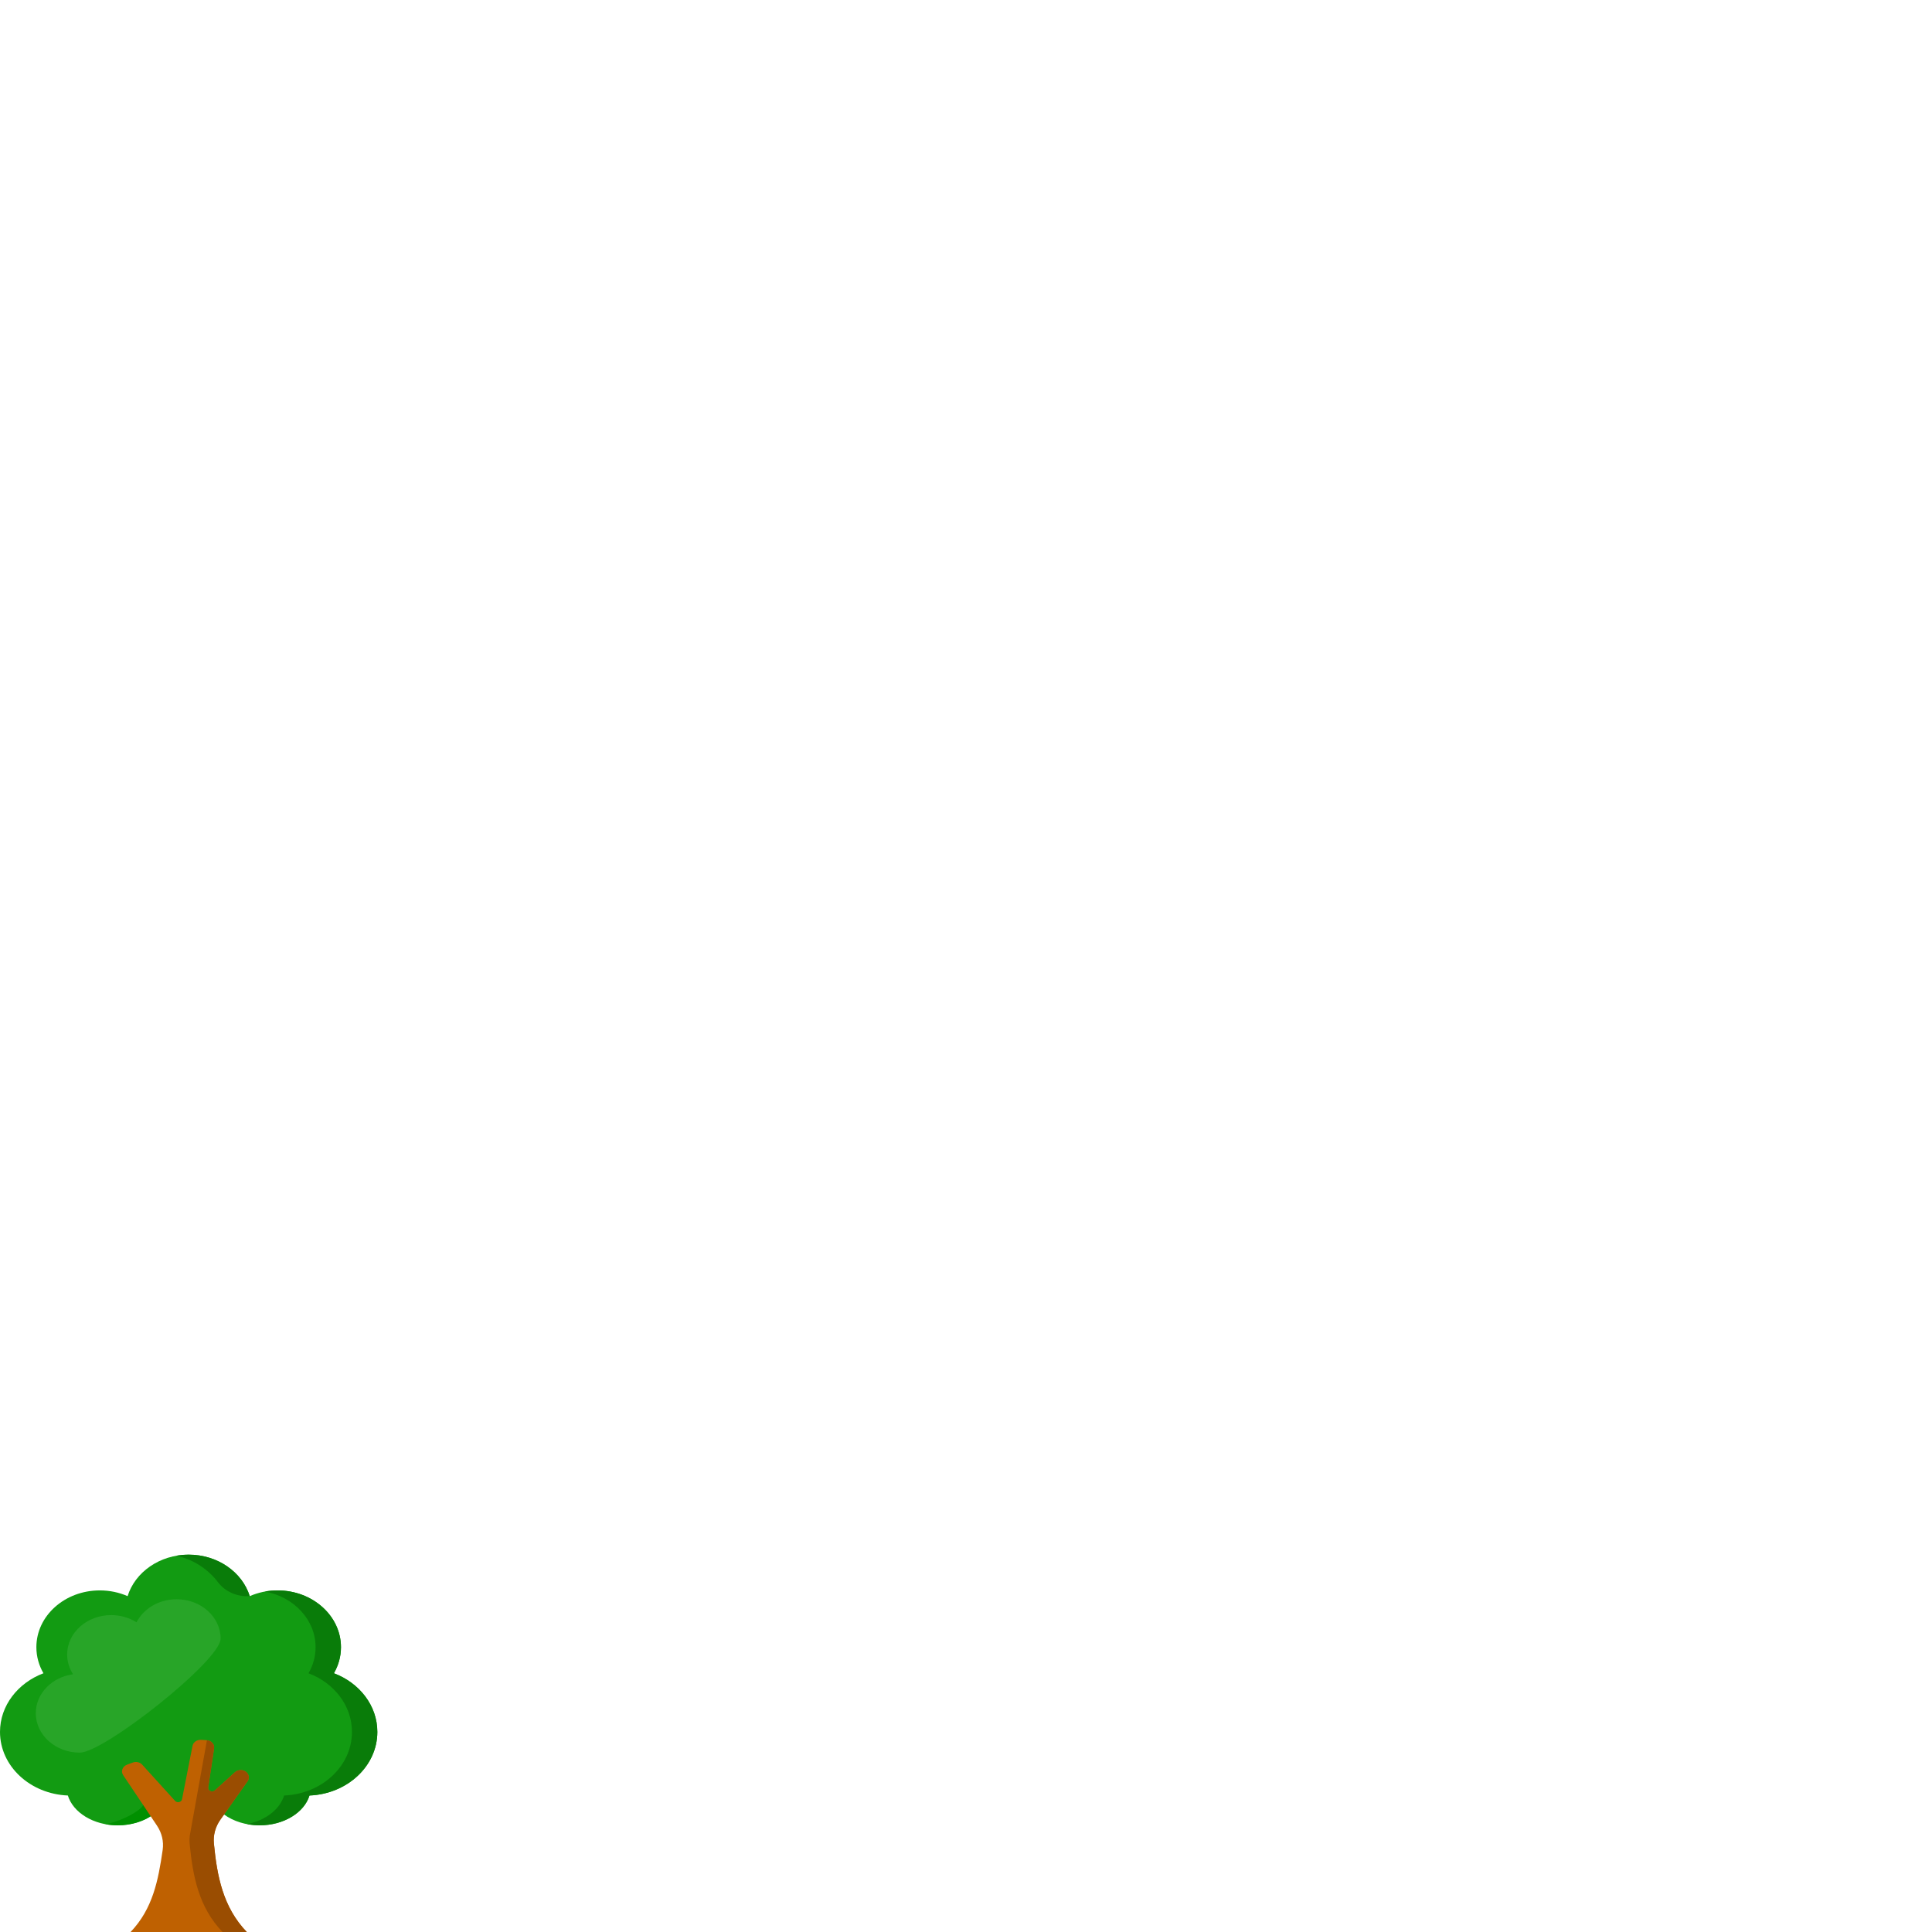
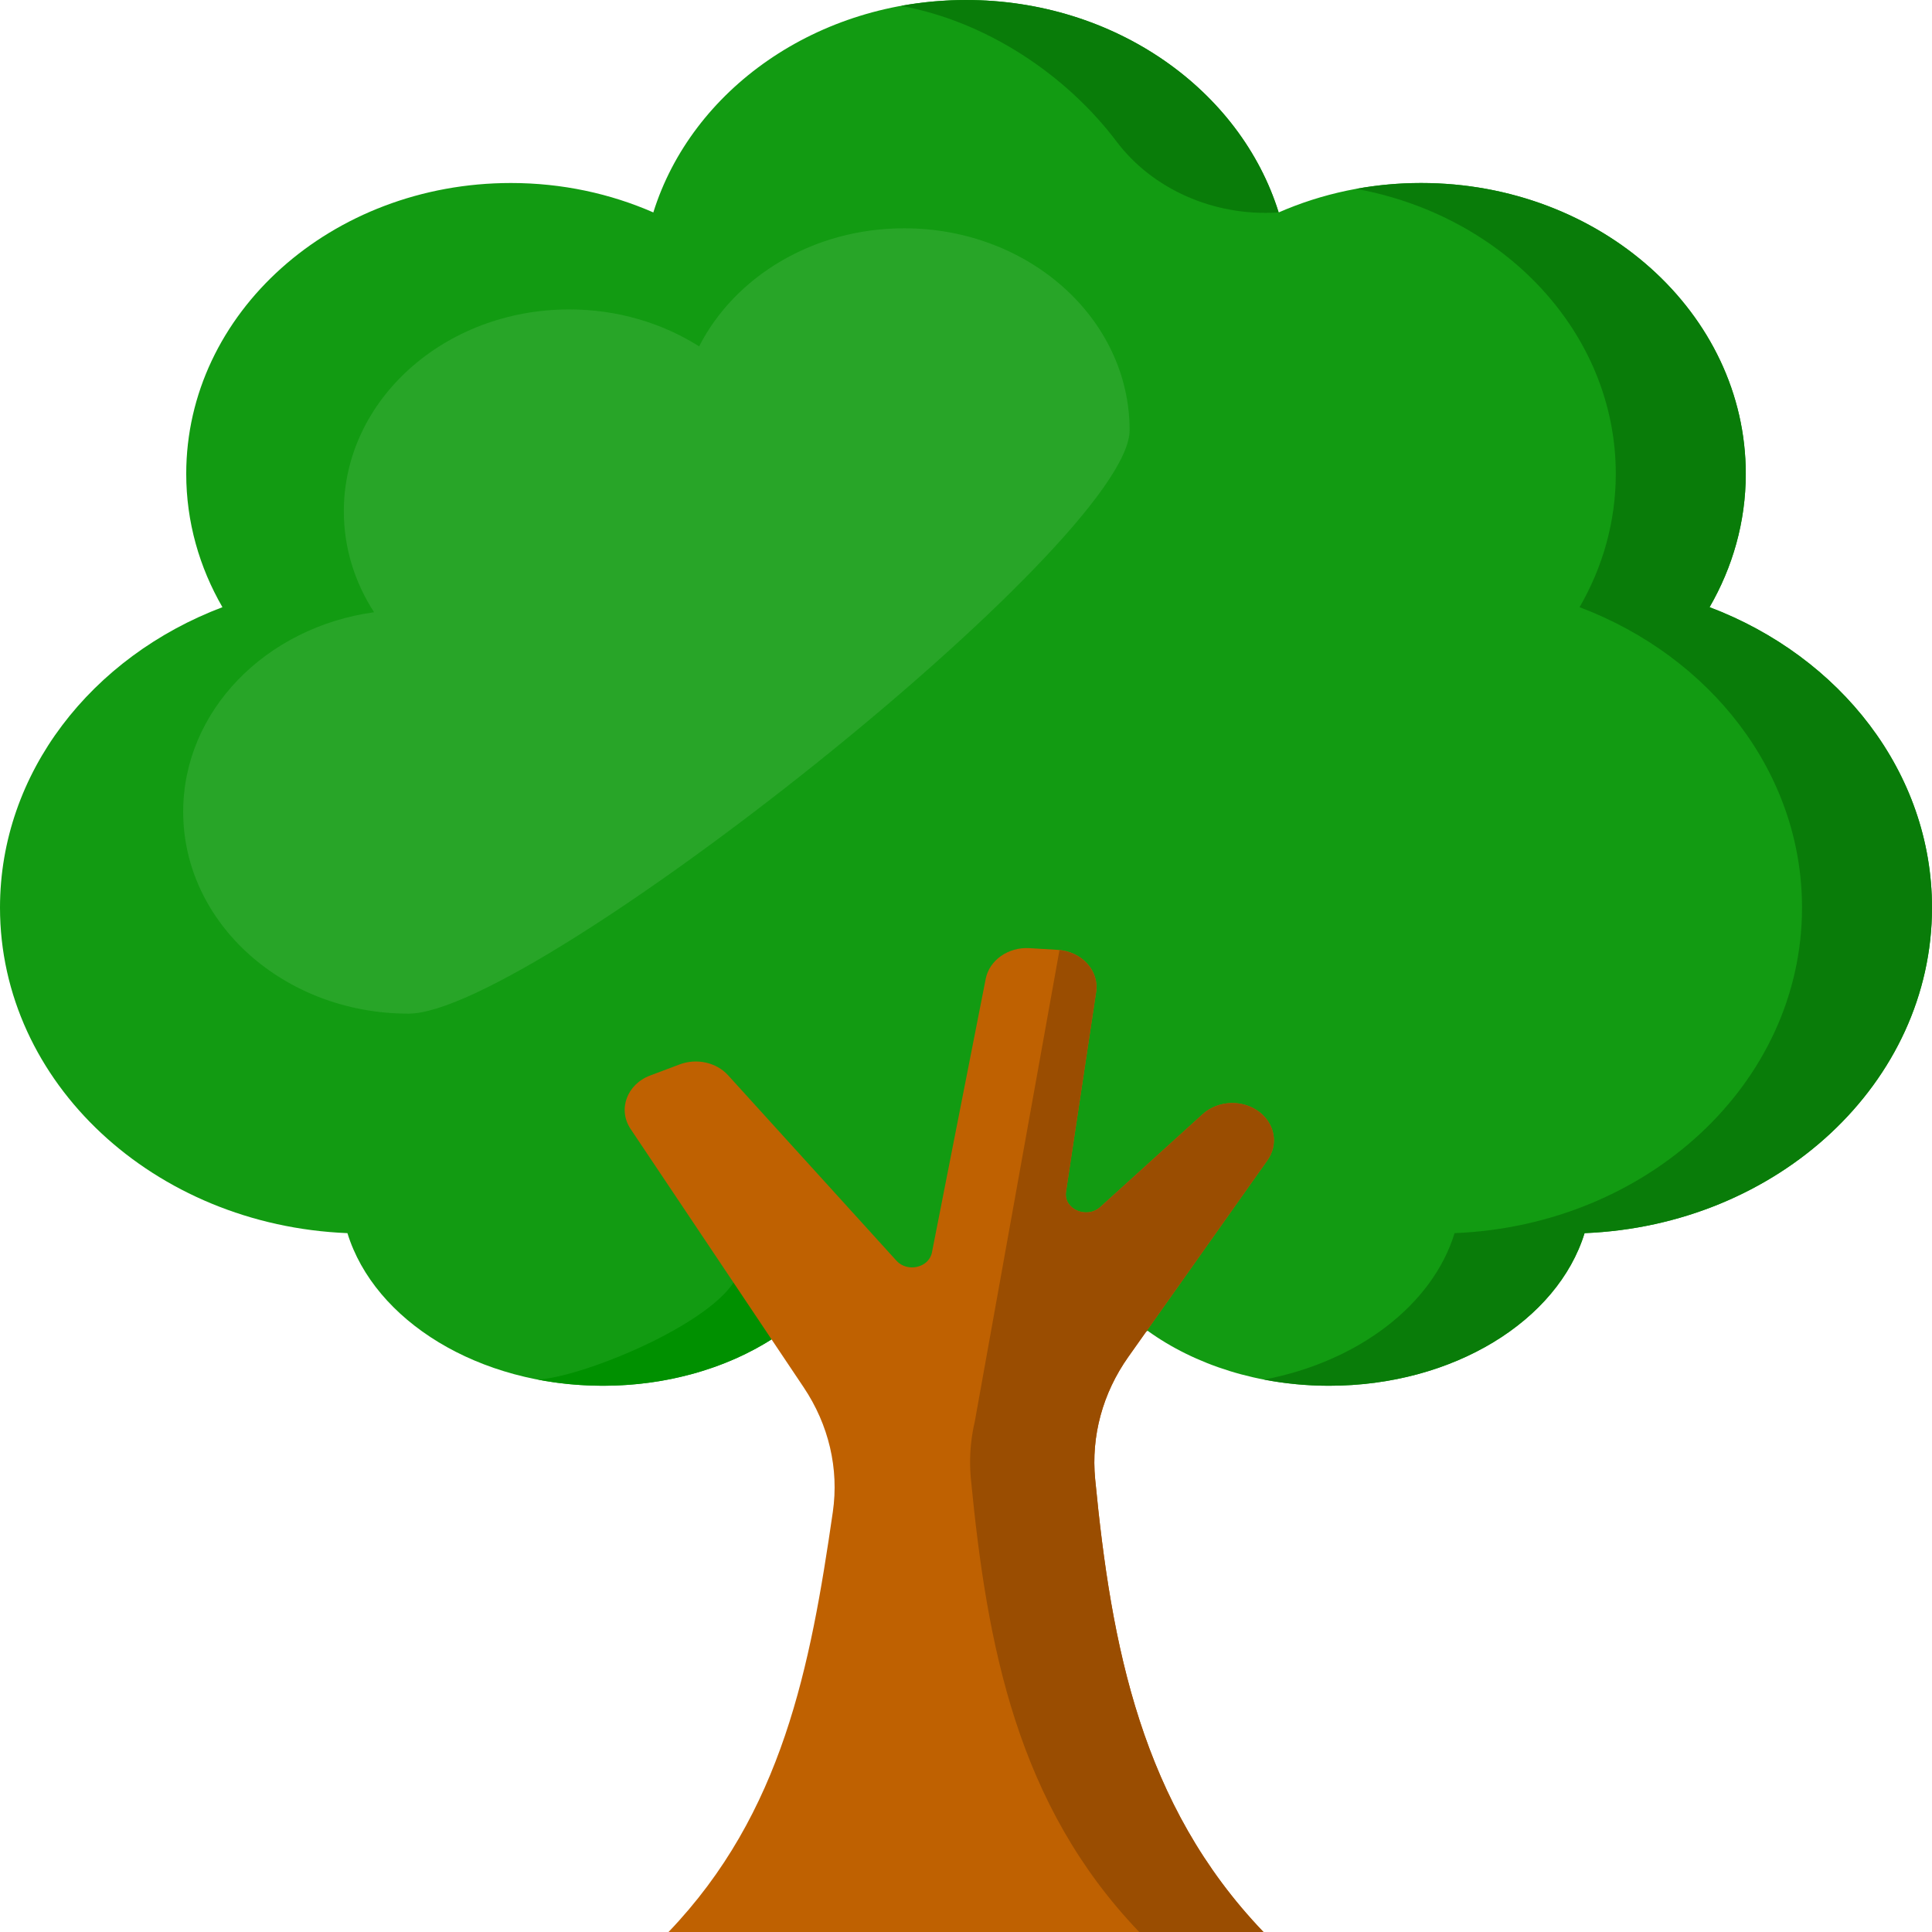
- <svg xmlns="http://www.w3.org/2000/svg" version="1.1" id="Layer_1" x="0px" y="0px" viewBox="0 0 512.001 512.001" style="enable-background:new 0 0 512.001 512.001;" xml:space="preserve">
+ <svg xmlns="http://www.w3.org/2000/svg" version="1.1" id="Layer_1" x="0px" y="0px" viewBox="0 0 50 50" xml:space="preserve" width="50" height="50">
  <defs id="defs51" />
-   <g id="g868" transform="matrix(0.2180825,0,0,0.1953121,-5.829128,412.001)">
+   <g id="g868" transform="matrix(0.1090413,0,0,0.09765606,-2.914564,-1.36789e-6)">
    <path id="path2" d="m 485.271,240.532 c 0,-35.798 -21.77,-66.511 -52.792,-79.623 5.478,-10.59 8.592,-22.602 8.592,-35.348 0,-42.561 -34.502,-77.063 -77.063,-77.063 -12.126,0 -23.593,2.809 -33.799,7.798 C 321.141,23.827 291.362,0 256,0 c -35.362,0 -65.14,23.827 -74.209,56.296 -10.206,-4.99 -21.673,-7.798 -33.799,-7.798 -42.561,0 -77.063,34.502 -77.063,77.063 0,12.746 3.113,24.758 8.592,35.348 -31.022,13.113 -52.792,43.825 -52.792,79.623 0,46.393 36.576,84.196 82.459,86.265 6.397,23.17 31.1,40.443 60.622,40.443 16.732,0 31.91,-5.557 43.095,-14.581 11.186,9.024 26.364,14.581 43.095,14.581 16.731,0 31.91,-5.557 43.095,-14.581 11.186,9.024 26.364,14.581 43.095,14.581 29.522,0 54.225,-17.273 60.622,-40.444 45.883,-2.069 82.459,-39.871 82.459,-86.264 z" style="fill:#129b12" />
    <g id="g8">
      <path id="path4" d="m 251.377,0.153 c -0.949,0.057 -1.894,0.125 -2.833,0.217 -0.288,0.028 -0.574,0.06 -0.86,0.091 -1.009,0.109 -2.013,0.235 -3.01,0.383 -0.187,0.027 -0.374,0.054 -0.56,0.083 -1.186,0.185 -2.366,0.391 -3.534,0.629 -0.002,0 -0.004,10e-4 -0.006,10e-4 20.23,4.114 39.171,18.204 51.171,35.964 8.498,12.577 23.017,19.827 38.161,18.797 0.101,-0.007 0.201,-0.014 0.302,-0.021 C 321.141,23.827 291.362,0 256,0 c -1.24,0 -2.471,0.036 -3.696,0.094 -0.31,0.015 -0.617,0.041 -0.927,0.059 z" style="fill:#097c09" />
      <path id="path6" d="m 432.479,160.909 c 5.479,-10.59 8.592,-22.602 8.592,-35.348 0,-42.561 -34.502,-77.063 -77.063,-77.063 -5.282,0 -10.438,0.534 -15.42,1.548 35.166,7.147 61.633,38.239 61.633,75.515 0,12.746 -3.113,24.758 -8.592,35.348 31.022,13.113 52.792,43.825 52.792,79.623 0,46.393 -36.576,84.195 -82.458,86.264 -5.243,18.991 -22.787,34.012 -45.199,38.816 4.933,1.059 10.1,1.627 15.427,1.627 29.522,0 54.225,-17.273 60.622,-40.444 45.883,-2.069 82.458,-39.871 82.458,-86.264 0,-35.797 -21.768,-66.51 -52.792,-79.622 z" style="fill:#097c09" />
    </g>
    <path id="path10" d="m 200.82,339.895 c -6.95,11.788 -35.752,24.969 -46.433,25.718 1.175,0.252 2.366,0.472 3.567,0.668 0.096,0.016 0.192,0.033 0.289,0.048 1.217,0.193 2.446,0.359 3.688,0.492 0.032,0.003 0.064,0.005 0.096,0.009 1.117,0.118 2.246,0.203 3.381,0.27 0.276,0.016 0.553,0.032 0.831,0.046 1.183,0.057 2.372,0.095 3.572,0.095 v 0 c 15.26,0 29.216,-4.633 40.042,-12.292 l 1.898,-1.38 -9.666,-15.859 z" style="fill:#009000" />
    <path id="path12" d="m 294.533,359.573 33.016,-52.099 c 2.612,-4.121 1.821,-9.532 -1.86,-12.734 v 0 c -3.931,-3.419 -9.842,-3.196 -13.504,0.511 l -24.315,24.617 c -3.225,3.265 -8.75,0.55 -8.136,-3.997 l 7.15,-52.976 c 0.764,-5.66 -3.42,-10.786 -9.119,-11.171 l -6.699,-0.453 c -5.034,-0.34 -9.514,3.17 -10.389,8.139 l -12.763,72.513 c -0.71,4.033 -5.831,5.363 -8.414,2.187 l -39.972,-49.159 c -2.766,-3.402 -7.444,-4.572 -11.485,-2.873 l -6.999,2.941 c -5.541,2.329 -7.733,9.027 -4.641,14.181 l 41.076,68.467 c 5.948,9.915 8.401,21.547 6.914,33.014 -5.323,41.057 -11.936,79.778 -38.997,111.32 H 326.6 v 0 c -28.968,-33.766 -36.114,-75.757 -39.948,-120.035 -0.981,-11.371 1.772,-22.754 7.881,-32.393 z" style="fill:#bf6101" />
    <path id="path14" d="m 327.549,307.474 c 2.612,-4.121 1.822,-9.532 -1.86,-12.734 v 0 c -3.931,-3.419 -9.842,-3.196 -13.504,0.511 l -10.859,10.993 v 0 l -13.456,13.623 c -3.225,3.265 -8.75,0.55 -8.136,-3.997 l 7.15,-52.976 c 0.745,-5.517 -3.216,-10.514 -8.694,-11.12 l -20.105,124.965 c -0.338,1.614 -0.602,3.243 -0.786,4.884 v 0 0 c -0.383,3.415 -0.434,6.878 -0.135,10.341 3.836,44.279 10.982,86.27 39.95,120.036 v 0 h 29.488 v 0 c -28.968,-33.766 -36.114,-75.757 -39.948,-120.035 -0.984,-11.37 1.77,-22.752 7.878,-32.392 z" style="fill:#9a4d01" />
    <path id="path16" d="m 241.333,60.5 c -21.621,0 -40.232,12.832 -48.669,31.29 C 183.948,85.631 173.318,82 161.833,82 c -29.547,0 -53.5,23.953 -53.5,53.5 0,9.749 2.621,18.881 7.177,26.752 -25.656,3.945 -45.304,26.115 -45.304,52.875 0,29.547 23.953,53.5 53.5,53.5 29.547,0 171.127,-125.08 171.127,-154.627 0,-29.547 -23.951,-53.5 -53.5,-53.5 z" style="fill:#28a528" />
  </g>
-   <g id="g18">
+   <g id="g18" transform="translate(0,-462.001)">
</g>
-   <g id="g20">
+   <g id="g20" transform="translate(0,-462.001)">
</g>
-   <g id="g22">
+   <g id="g22" transform="translate(0,-462.001)">
</g>
-   <g id="g24">
+   <g id="g24" transform="translate(0,-462.001)">
</g>
-   <g id="g26">
+   <g id="g26" transform="translate(0,-462.001)">
</g>
-   <g id="g28">
+   <g id="g28" transform="translate(0,-462.001)">
</g>
-   <g id="g30">
+   <g id="g30" transform="translate(0,-462.001)">
</g>
-   <g id="g32">
+   <g id="g32" transform="translate(0,-462.001)">
</g>
-   <g id="g34">
+   <g id="g34" transform="translate(0,-462.001)">
</g>
-   <g id="g36">
+   <g id="g36" transform="translate(0,-462.001)">
</g>
-   <g id="g38">
+   <g id="g38" transform="translate(0,-462.001)">
</g>
-   <g id="g40">
+   <g id="g40" transform="translate(0,-462.001)">
</g>
-   <g id="g42">
+   <g id="g42" transform="translate(0,-462.001)">
</g>
-   <g id="g44">
+   <g id="g44" transform="translate(0,-462.001)">
</g>
-   <g id="g46">
+   <g id="g46" transform="translate(0,-462.001)">
</g>
</svg>
